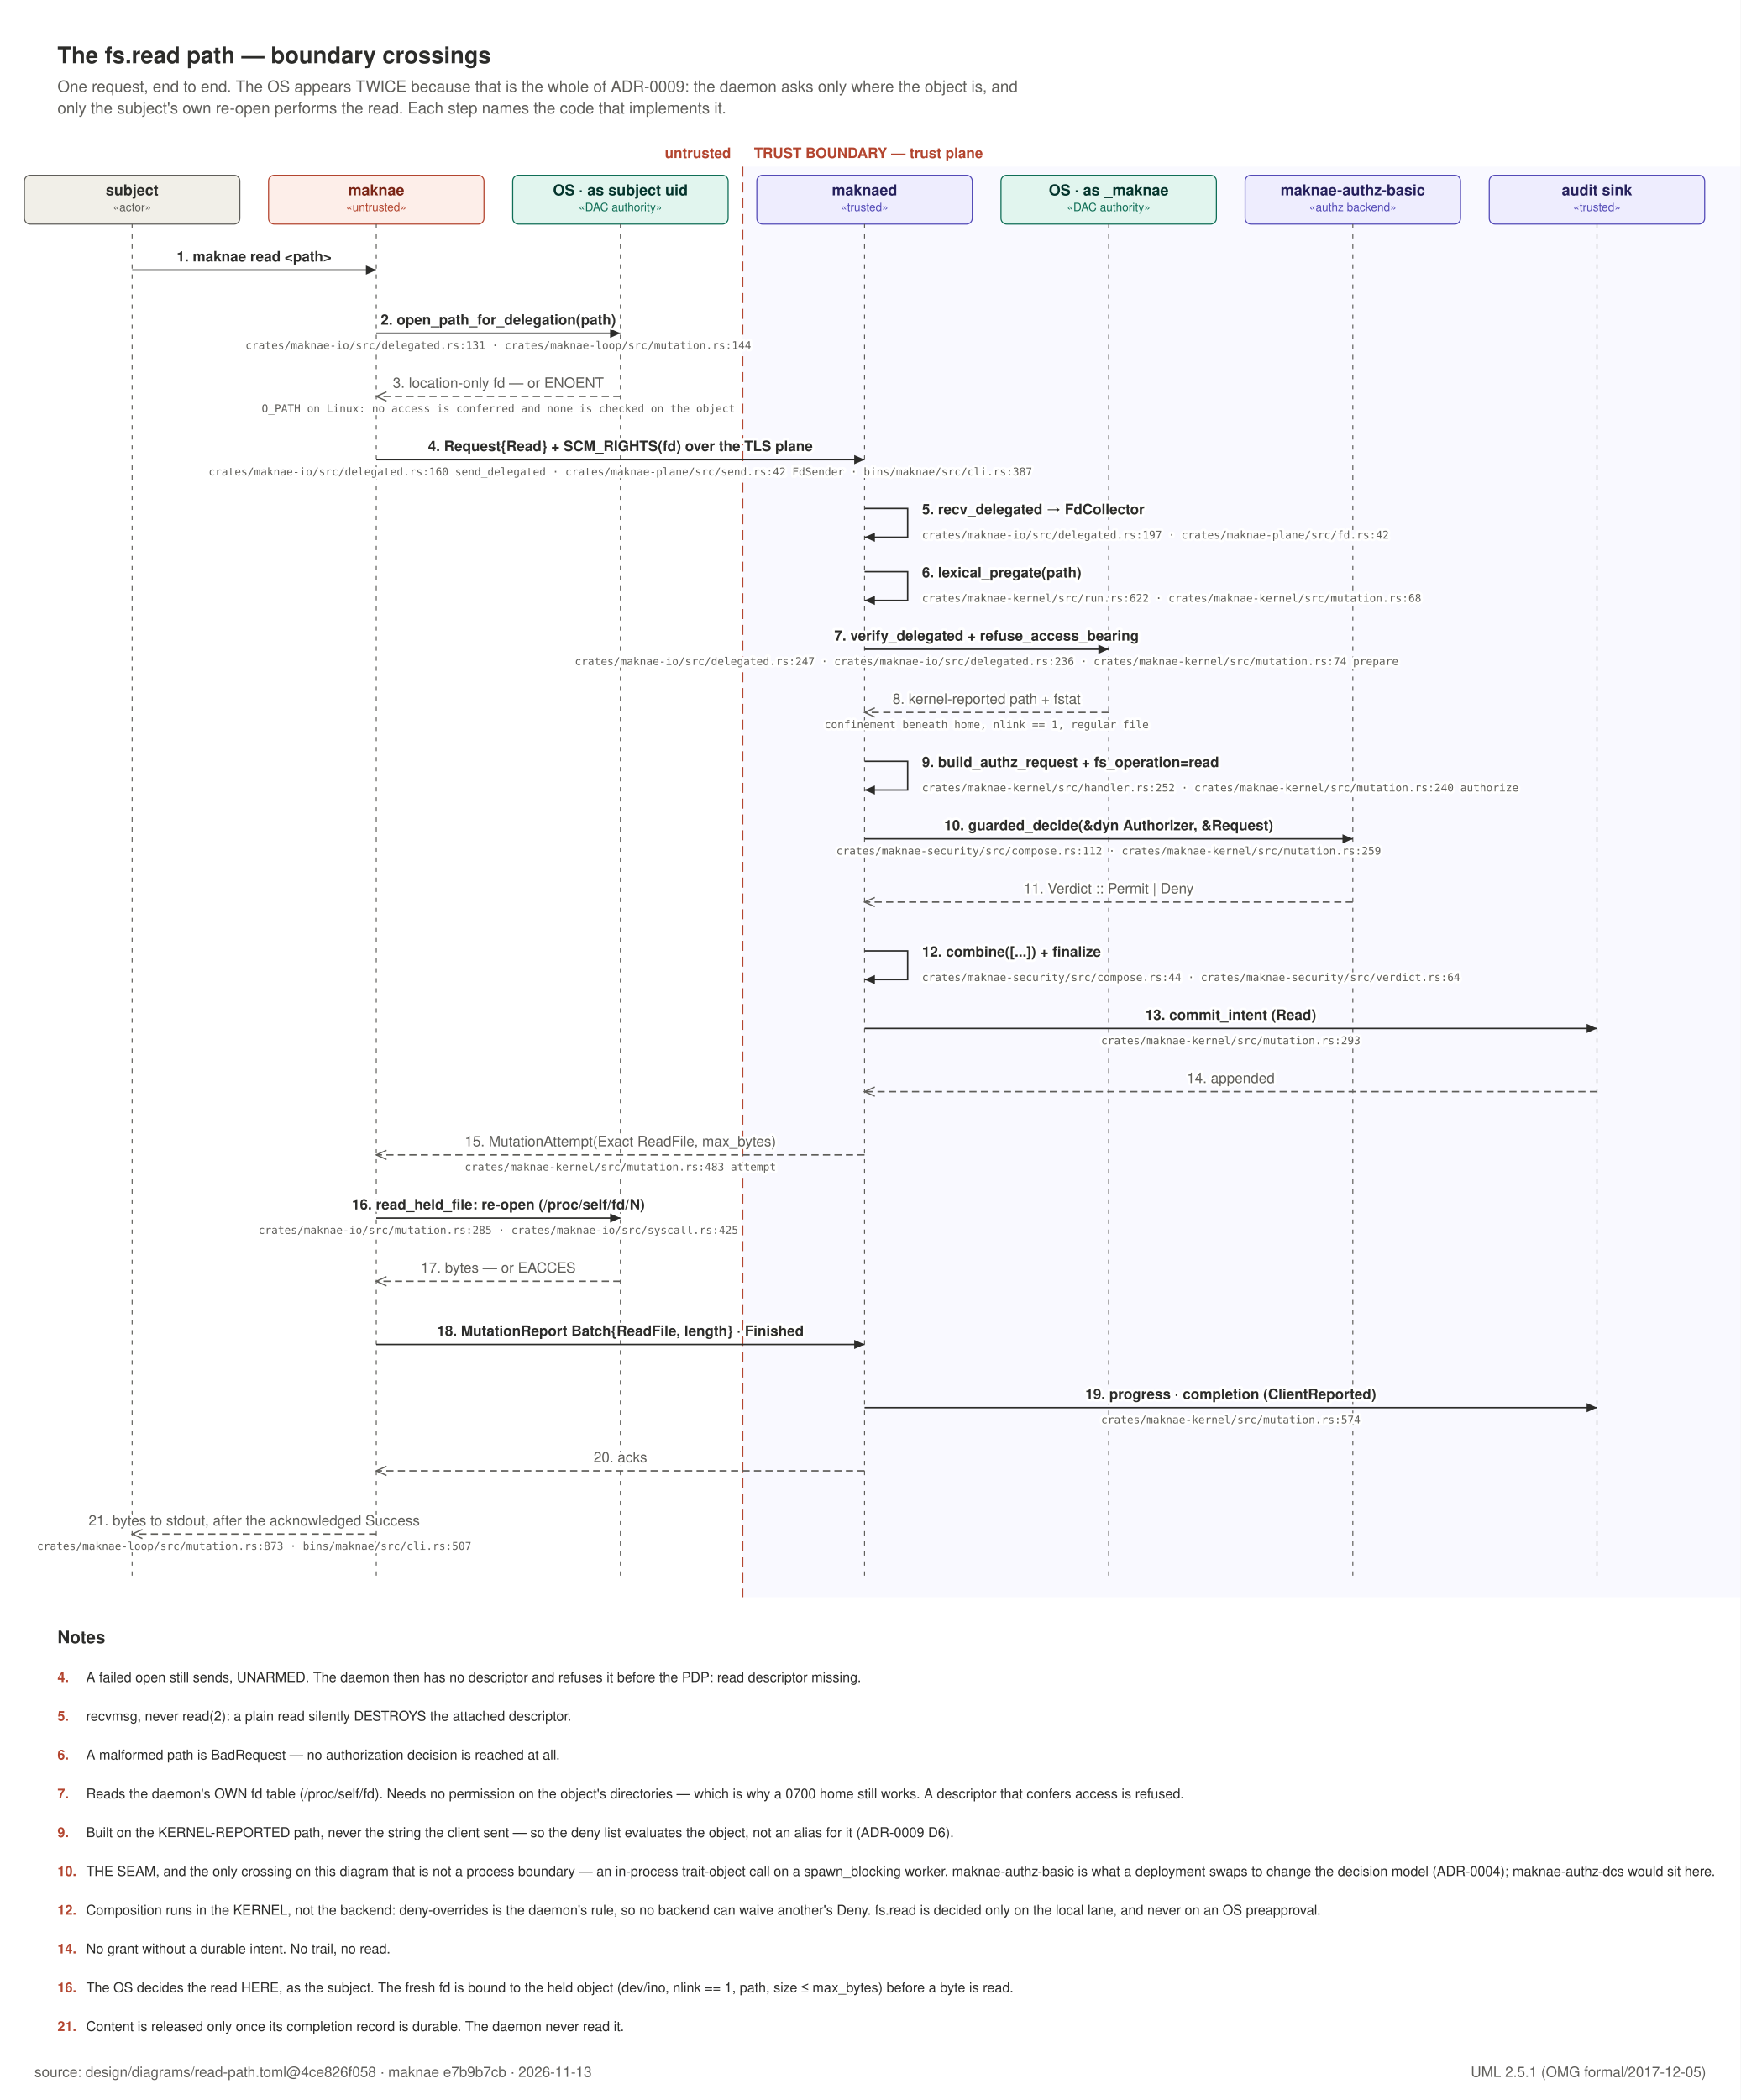
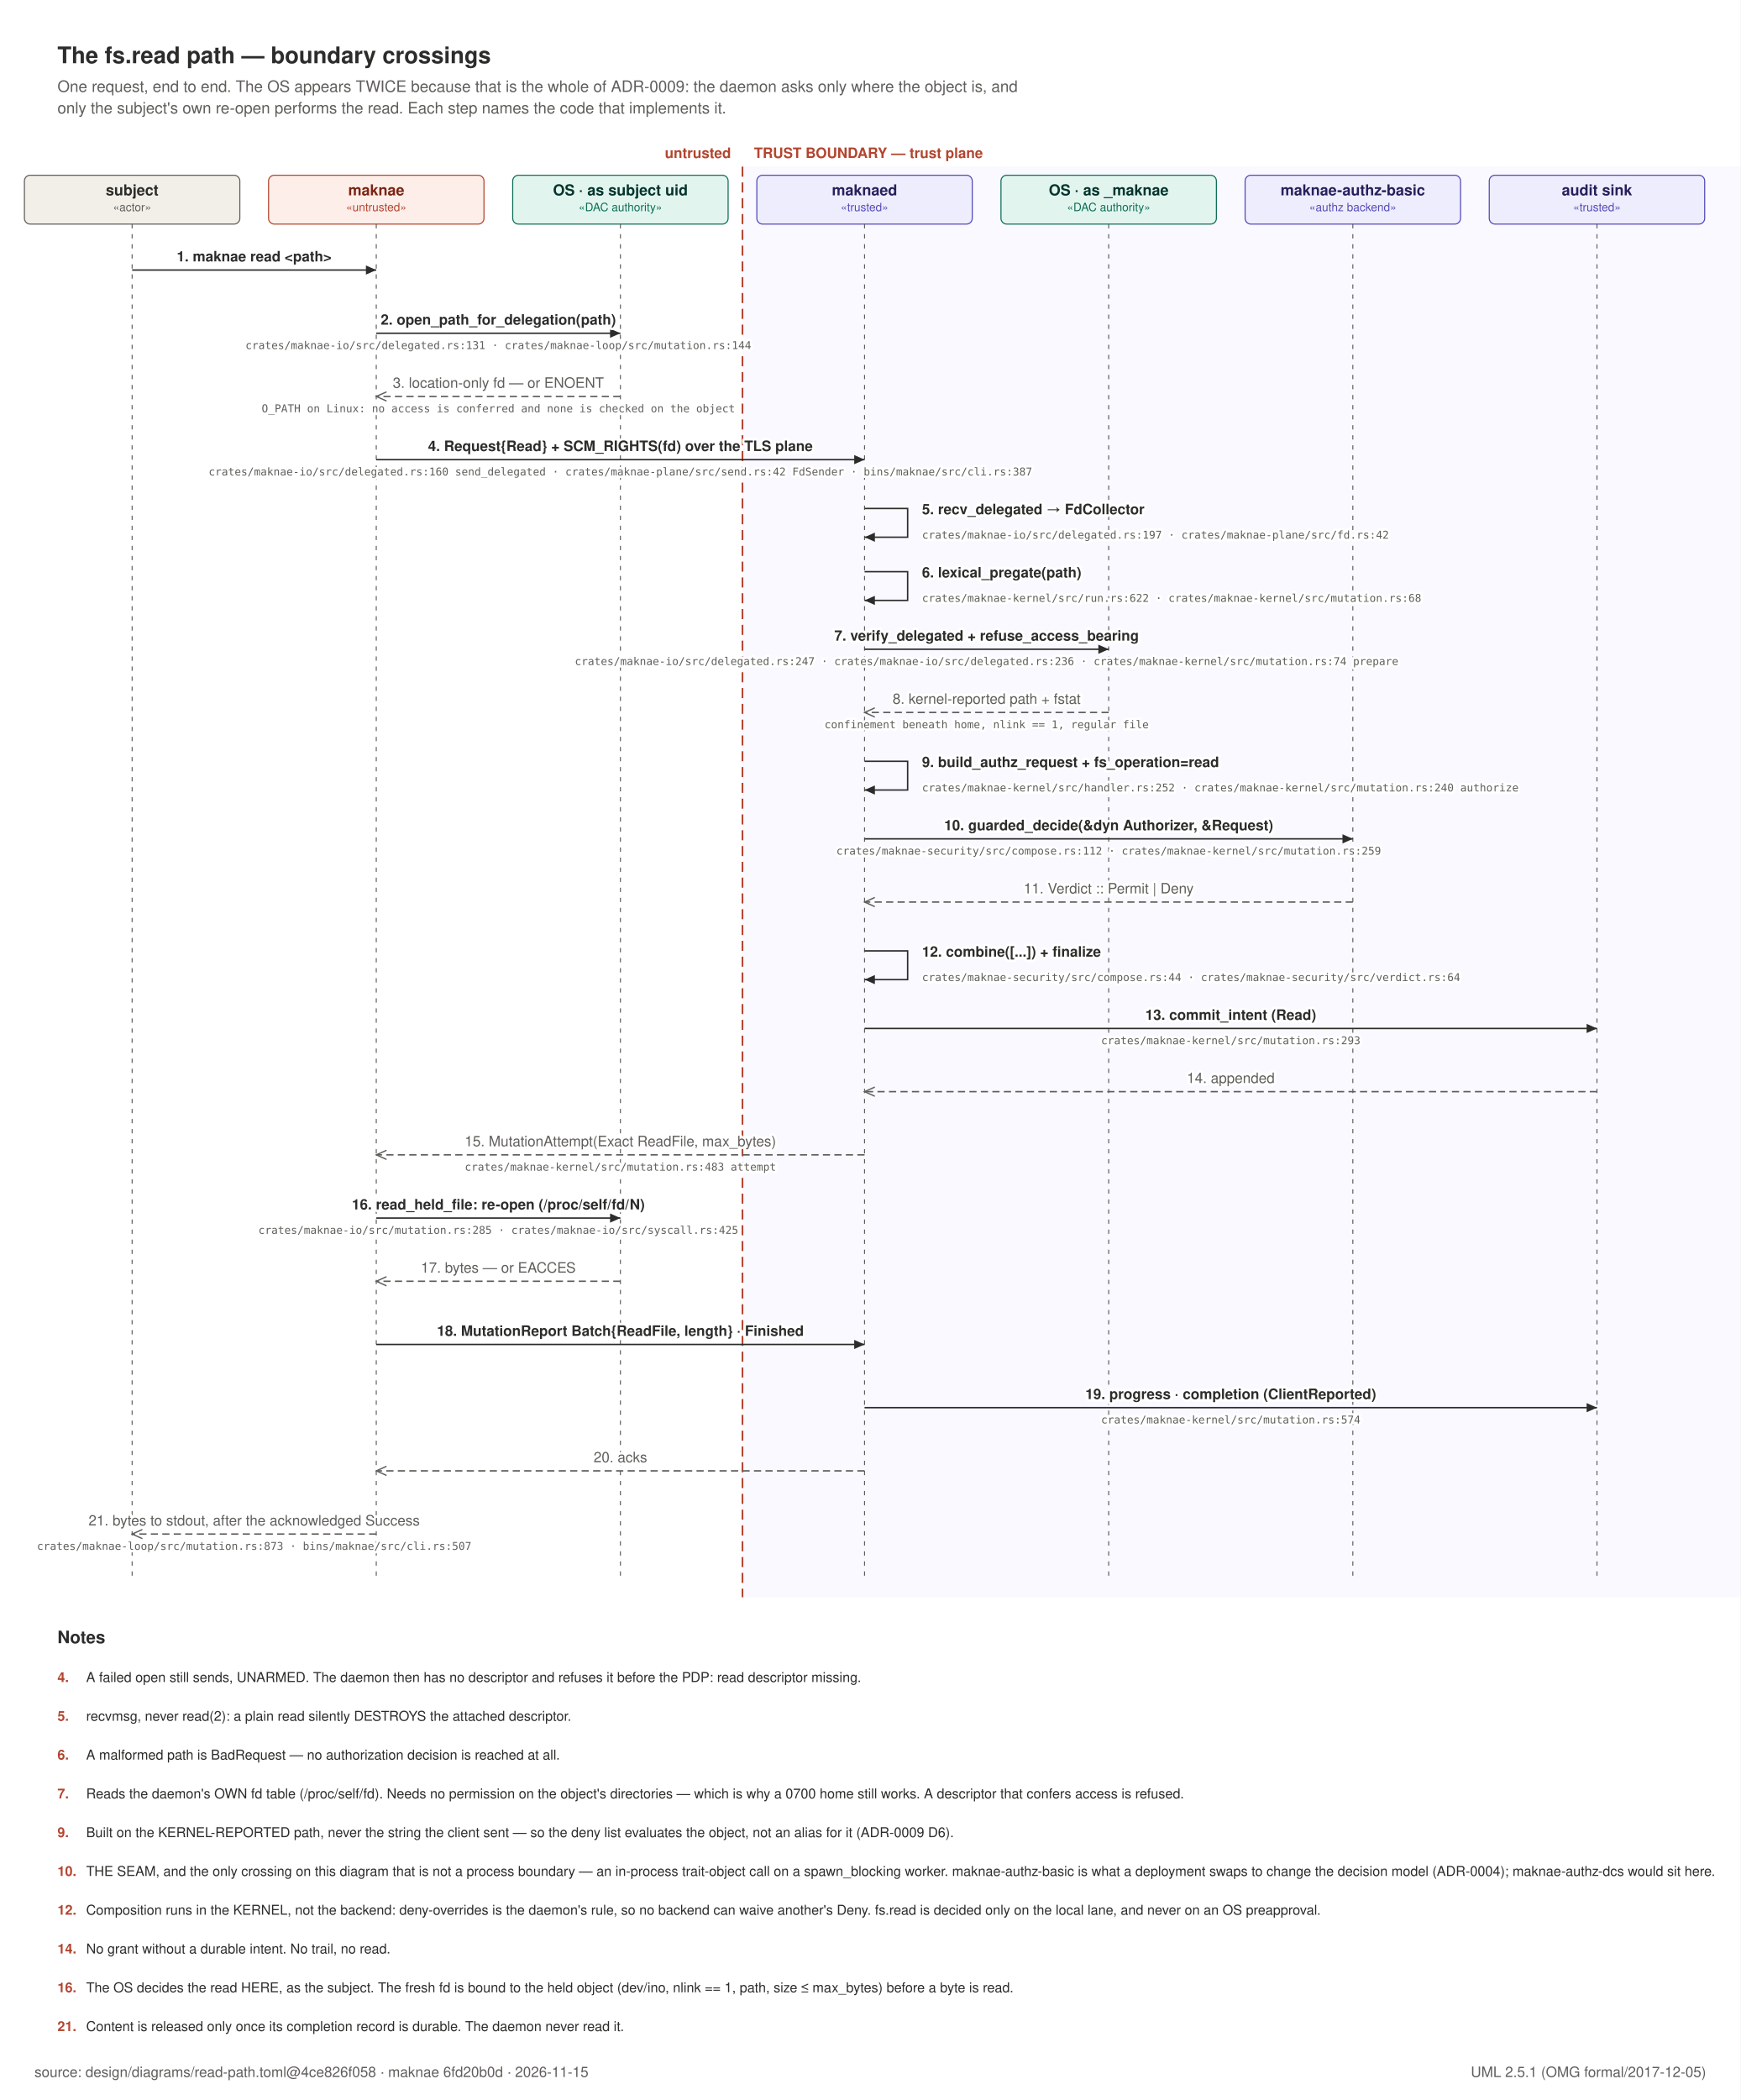
<svg xmlns="http://www.w3.org/2000/svg" width="1212" height="1462" viewBox="0 0 1212 1462" role="img">
  <rect x="0" y="0" width="1212" height="1462" fill="#FFFFFF" />
  <text x="40" y="44" text-anchor="start" font-family="Helvetica, Arial, sans-serif" font-size="16" font-weight="600" fill="#2C2C2A">The fs.read path — boundary crossings</text>
  <text x="40" y="64" text-anchor="start" font-family="Helvetica, Arial, sans-serif" font-size="11" font-weight="400" fill="#5F5E5A">One request, end to end. The OS appears TWICE because that is the whole of ADR-0009: the daemon asks only where the object is, and</text>
  <text x="40" y="79" text-anchor="start" font-family="Helvetica, Arial, sans-serif" font-size="11" font-weight="400" fill="#5F5E5A">only the subject's own re-open performs the read. Each step names the code that implements it.</text>
  <defs>
    <marker id="call" viewBox="0 0 10 10" refX="9" refY="5" markerWidth="8" markerHeight="8" orient="auto-start-reverse">
      <path d="M 0 1 L 9 5 L 0 9 z" fill="#2C2C2A" />
    </marker>
    <marker id="rep" viewBox="0 0 10 10" refX="9" refY="5" markerWidth="8" markerHeight="8" orient="auto-start-reverse">
      <path d="M 0 1 L 9 5 L 0 9" fill="none" stroke="#5F5E5A" stroke-width="1.1" />
    </marker>
  </defs>
  <rect x="517.0" y="116" width="695.0" height="996" fill="#EEEDFE" opacity="0.35" />
  <line x1="517.0" y1="116" x2="517.0" y2="1112" stroke="#B3452F" stroke-width="1.2" stroke-dasharray="7 4" />
  <text x="509.0" y="110" text-anchor="end" font-family="Helvetica, Arial, sans-serif" font-size="10" font-weight="600" fill="#B3452F">untrusted</text>
  <text x="525.0" y="110" text-anchor="start" font-family="Helvetica, Arial, sans-serif" font-size="10" font-weight="600" fill="#B3452F">TRUST BOUNDARY — trust plane</text>
  <rect x="17.0" y="122" width="150" height="34" rx="4" fill="#F1EFE8" stroke="#5F5E5A" stroke-width="0.75" />
  <text x="92" y="136" text-anchor="middle" font-family="Helvetica, Arial, sans-serif" font-size="10.5" font-weight="600" fill="#2C2C2A">subject</text>
  <text x="92" y="147" text-anchor="middle" font-family="Helvetica, Arial, sans-serif" font-size="8" font-weight="400" fill="#5F5E5A">«actor»</text>
  <line x1="92" y1="156" x2="92" y2="1100" stroke="#5F5E5A" stroke-width="0.7" stroke-dasharray="3 4" />
  <rect x="187.0" y="122" width="150" height="34" rx="4" fill="#FDEEE9" stroke="#B3452F" stroke-width="0.75" />
  <text x="262" y="136" text-anchor="middle" font-family="Helvetica, Arial, sans-serif" font-size="10.5" font-weight="600" fill="#7A2415">maknae</text>
  <text x="262" y="147" text-anchor="middle" font-family="Helvetica, Arial, sans-serif" font-size="8" font-weight="400" fill="#B3452F">«untrusted»</text>
  <line x1="262" y1="156" x2="262" y2="1100" stroke="#5F5E5A" stroke-width="0.7" stroke-dasharray="3 4" />
  <rect x="357.0" y="122" width="150" height="34" rx="4" fill="#E1F5EE" stroke="#0F6E56" stroke-width="0.75" />
  <text x="432" y="136" text-anchor="middle" font-family="Helvetica, Arial, sans-serif" font-size="10.5" font-weight="600" fill="#04342C">OS · as subject uid</text>
  <text x="432" y="147" text-anchor="middle" font-family="Helvetica, Arial, sans-serif" font-size="8" font-weight="400" fill="#0F6E56">«DAC authority»</text>
  <line x1="432" y1="156" x2="432" y2="1100" stroke="#5F5E5A" stroke-width="0.7" stroke-dasharray="3 4" />
  <rect x="527.0" y="122" width="150" height="34" rx="4" fill="#EEEDFE" stroke="#534AB7" stroke-width="0.75" />
  <text x="602" y="136" text-anchor="middle" font-family="Helvetica, Arial, sans-serif" font-size="10.5" font-weight="600" fill="#26215C">maknaed</text>
  <text x="602" y="147" text-anchor="middle" font-family="Helvetica, Arial, sans-serif" font-size="8" font-weight="400" fill="#534AB7">«trusted»</text>
  <line x1="602" y1="156" x2="602" y2="1100" stroke="#5F5E5A" stroke-width="0.7" stroke-dasharray="3 4" />
  <rect x="697.0" y="122" width="150" height="34" rx="4" fill="#E1F5EE" stroke="#0F6E56" stroke-width="0.75" />
  <text x="772" y="136" text-anchor="middle" font-family="Helvetica, Arial, sans-serif" font-size="10.5" font-weight="600" fill="#04342C">OS · as _maknae</text>
  <text x="772" y="147" text-anchor="middle" font-family="Helvetica, Arial, sans-serif" font-size="8" font-weight="400" fill="#0F6E56">«DAC authority»</text>
  <line x1="772" y1="156" x2="772" y2="1100" stroke="#5F5E5A" stroke-width="0.7" stroke-dasharray="3 4" />
  <rect x="867.0" y="122" width="150" height="34" rx="4" fill="#EEEDFE" stroke="#534AB7" stroke-width="0.75" />
  <text x="942" y="136" text-anchor="middle" font-family="Helvetica, Arial, sans-serif" font-size="10.5" font-weight="600" fill="#26215C">maknae-authz-basic</text>
  <text x="942" y="147" text-anchor="middle" font-family="Helvetica, Arial, sans-serif" font-size="8" font-weight="400" fill="#534AB7">«authz backend»</text>
  <line x1="942" y1="156" x2="942" y2="1100" stroke="#5F5E5A" stroke-width="0.7" stroke-dasharray="3 4" />
  <rect x="1037.0" y="122" width="150" height="34" rx="4" fill="#EEEDFE" stroke="#534AB7" stroke-width="0.75" />
  <text x="1112" y="136" text-anchor="middle" font-family="Helvetica, Arial, sans-serif" font-size="10.5" font-weight="600" fill="#26215C">audit sink</text>
  <text x="1112" y="147" text-anchor="middle" font-family="Helvetica, Arial, sans-serif" font-size="8" font-weight="400" fill="#534AB7">«trusted»</text>
  <line x1="1112" y1="156" x2="1112" y2="1100" stroke="#5F5E5A" stroke-width="0.7" stroke-dasharray="3 4" />
  <line x1="92" y1="188" x2="262" y2="188" stroke="#2C2C2A" stroke-width="1" marker-end="url(#call)" />
  <text x="177.0" y="182" text-anchor="middle" font-family="Helvetica, Arial, sans-serif" font-size="10" font-weight="600" fill="#2C2C2A" stroke="#FFFFFF" stroke-width="3.5" paint-order="stroke" stroke-linejoin="round">1. maknae read &lt;path&gt;</text>
  <line x1="262" y1="232" x2="432" y2="232" stroke="#2C2C2A" stroke-width="1" marker-end="url(#call)" />
  <text x="347.0" y="226" text-anchor="middle" font-family="Helvetica, Arial, sans-serif" font-size="10" font-weight="600" fill="#2C2C2A" stroke="#FFFFFF" stroke-width="3.5" paint-order="stroke" stroke-linejoin="round">2. open_path_for_delegation(path)</text>
  <text x="347.0" y="243" text-anchor="middle" font-family="ui-monospace, SFMono-Regular, Menlo, monospace" font-size="7.5" font-weight="400" fill="#5F5E5A" stroke="#FFFFFF" stroke-width="3.5" paint-order="stroke" stroke-linejoin="round">crates/maknae-io/src/delegated.rs:131 · crates/maknae-loop/src/mutation.rs:144</text>
  <line x1="432" y1="276" x2="262" y2="276" stroke="#5F5E5A" stroke-width="1" stroke-dasharray="5 3" marker-end="url(#rep)" />
  <text x="347.0" y="270" text-anchor="middle" font-family="Helvetica, Arial, sans-serif" font-size="10" font-weight="400" fill="#5F5E5A" stroke="#FFFFFF" stroke-width="3.5" paint-order="stroke" stroke-linejoin="round">3. location-only fd — or ENOENT</text>
  <text x="347.0" y="287" text-anchor="middle" font-family="ui-monospace, SFMono-Regular, Menlo, monospace" font-size="7.5" font-weight="400" fill="#5F5E5A" stroke="#FFFFFF" stroke-width="3.5" paint-order="stroke" stroke-linejoin="round">O_PATH on Linux: no access is conferred and none is checked on the object</text>
  <line x1="262" y1="320" x2="602" y2="320" stroke="#2C2C2A" stroke-width="1" marker-end="url(#call)" />
  <text x="432.0" y="314" text-anchor="middle" font-family="Helvetica, Arial, sans-serif" font-size="10" font-weight="600" fill="#2C2C2A" stroke="#FFFFFF" stroke-width="3.5" paint-order="stroke" stroke-linejoin="round">4. Request{Read} + SCM_RIGHTS(fd) over the TLS plane</text>
  <text x="432.0" y="331" text-anchor="middle" font-family="ui-monospace, SFMono-Regular, Menlo, monospace" font-size="7.5" font-weight="400" fill="#5F5E5A" stroke="#FFFFFF" stroke-width="3.5" paint-order="stroke" stroke-linejoin="round">crates/maknae-io/src/delegated.rs:160 send_delegated · crates/maknae-plane/src/send.rs:42 FdSender · bins/maknae/src/cli.rs:387</text>
  <path d="M 602 354 h 30 v 20 h -30" fill="none" stroke="#2C2C2A" stroke-width="1" marker-end="url(#call)" />
  <text x="642" y="358" text-anchor="start" font-family="Helvetica, Arial, sans-serif" font-size="10" font-weight="600" fill="#2C2C2A" stroke="#FFFFFF" stroke-width="3.5" paint-order="stroke" stroke-linejoin="round">5. recv_delegated → FdCollector</text>
  <text x="642" y="375" text-anchor="start" font-family="ui-monospace, SFMono-Regular, Menlo, monospace" font-size="7.5" font-weight="400" fill="#5F5E5A" stroke="#FFFFFF" stroke-width="3.5" paint-order="stroke" stroke-linejoin="round">crates/maknae-io/src/delegated.rs:197 · crates/maknae-plane/src/fd.rs:42</text>
  <path d="M 602 398 h 30 v 20 h -30" fill="none" stroke="#2C2C2A" stroke-width="1" marker-end="url(#call)" />
  <text x="642" y="402" text-anchor="start" font-family="Helvetica, Arial, sans-serif" font-size="10" font-weight="600" fill="#2C2C2A" stroke="#FFFFFF" stroke-width="3.5" paint-order="stroke" stroke-linejoin="round">6. lexical_pregate(path)</text>
  <text x="642" y="419" text-anchor="start" font-family="ui-monospace, SFMono-Regular, Menlo, monospace" font-size="7.5" font-weight="400" fill="#5F5E5A" stroke="#FFFFFF" stroke-width="3.5" paint-order="stroke" stroke-linejoin="round">crates/maknae-kernel/src/run.rs:622 · crates/maknae-kernel/src/mutation.rs:68</text>
  <line x1="602" y1="452" x2="772" y2="452" stroke="#2C2C2A" stroke-width="1" marker-end="url(#call)" />
  <text x="687.0" y="446" text-anchor="middle" font-family="Helvetica, Arial, sans-serif" font-size="10" font-weight="600" fill="#2C2C2A" stroke="#FFFFFF" stroke-width="3.5" paint-order="stroke" stroke-linejoin="round">7. verify_delegated + refuse_access_bearing</text>
  <text x="687.0" y="463" text-anchor="middle" font-family="ui-monospace, SFMono-Regular, Menlo, monospace" font-size="7.5" font-weight="400" fill="#5F5E5A" stroke="#FFFFFF" stroke-width="3.5" paint-order="stroke" stroke-linejoin="round">crates/maknae-io/src/delegated.rs:247 · crates/maknae-io/src/delegated.rs:236 · crates/maknae-kernel/src/mutation.rs:74 prepare</text>
  <line x1="772" y1="496" x2="602" y2="496" stroke="#5F5E5A" stroke-width="1" stroke-dasharray="5 3" marker-end="url(#rep)" />
  <text x="687.0" y="490" text-anchor="middle" font-family="Helvetica, Arial, sans-serif" font-size="10" font-weight="400" fill="#5F5E5A" stroke="#FFFFFF" stroke-width="3.5" paint-order="stroke" stroke-linejoin="round">8. kernel-reported path + fstat</text>
  <text x="687.0" y="507" text-anchor="middle" font-family="ui-monospace, SFMono-Regular, Menlo, monospace" font-size="7.5" font-weight="400" fill="#5F5E5A" stroke="#FFFFFF" stroke-width="3.5" paint-order="stroke" stroke-linejoin="round">confinement beneath home, nlink == 1, regular file</text>
  <path d="M 602 530 h 30 v 20 h -30" fill="none" stroke="#2C2C2A" stroke-width="1" marker-end="url(#call)" />
  <text x="642" y="534" text-anchor="start" font-family="Helvetica, Arial, sans-serif" font-size="10" font-weight="600" fill="#2C2C2A" stroke="#FFFFFF" stroke-width="3.5" paint-order="stroke" stroke-linejoin="round">9. build_authz_request + fs_operation=read</text>
  <text x="642" y="551" text-anchor="start" font-family="ui-monospace, SFMono-Regular, Menlo, monospace" font-size="7.5" font-weight="400" fill="#5F5E5A" stroke="#FFFFFF" stroke-width="3.5" paint-order="stroke" stroke-linejoin="round">crates/maknae-kernel/src/handler.rs:252 · crates/maknae-kernel/src/mutation.rs:240 authorize</text>
  <line x1="602" y1="584" x2="942" y2="584" stroke="#2C2C2A" stroke-width="1" marker-end="url(#call)" />
  <text x="772.0" y="578" text-anchor="middle" font-family="Helvetica, Arial, sans-serif" font-size="10" font-weight="600" fill="#2C2C2A" stroke="#FFFFFF" stroke-width="3.5" paint-order="stroke" stroke-linejoin="round">10. guarded_decide(&amp;dyn Authorizer, &amp;Request)</text>
  <text x="772.0" y="595" text-anchor="middle" font-family="ui-monospace, SFMono-Regular, Menlo, monospace" font-size="7.5" font-weight="400" fill="#5F5E5A" stroke="#FFFFFF" stroke-width="3.5" paint-order="stroke" stroke-linejoin="round">crates/maknae-security/src/compose.rs:112 · crates/maknae-kernel/src/mutation.rs:259</text>
  <line x1="942" y1="628" x2="602" y2="628" stroke="#5F5E5A" stroke-width="1" stroke-dasharray="5 3" marker-end="url(#rep)" />
  <text x="772.0" y="622" text-anchor="middle" font-family="Helvetica, Arial, sans-serif" font-size="10" font-weight="400" fill="#5F5E5A" stroke="#FFFFFF" stroke-width="3.5" paint-order="stroke" stroke-linejoin="round">11. Verdict :: Permit | Deny</text>
  <path d="M 602 662 h 30 v 20 h -30" fill="none" stroke="#2C2C2A" stroke-width="1" marker-end="url(#call)" />
  <text x="642" y="666" text-anchor="start" font-family="Helvetica, Arial, sans-serif" font-size="10" font-weight="600" fill="#2C2C2A" stroke="#FFFFFF" stroke-width="3.5" paint-order="stroke" stroke-linejoin="round">12. combine([...]) + finalize</text>
  <text x="642" y="683" text-anchor="start" font-family="ui-monospace, SFMono-Regular, Menlo, monospace" font-size="7.5" font-weight="400" fill="#5F5E5A" stroke="#FFFFFF" stroke-width="3.5" paint-order="stroke" stroke-linejoin="round">crates/maknae-security/src/compose.rs:44 · crates/maknae-security/src/verdict.rs:64</text>
  <line x1="602" y1="716" x2="1112" y2="716" stroke="#2C2C2A" stroke-width="1" marker-end="url(#call)" />
  <text x="857.0" y="710" text-anchor="middle" font-family="Helvetica, Arial, sans-serif" font-size="10" font-weight="600" fill="#2C2C2A" stroke="#FFFFFF" stroke-width="3.5" paint-order="stroke" stroke-linejoin="round">13. commit_intent (Read)</text>
  <text x="857.0" y="727" text-anchor="middle" font-family="ui-monospace, SFMono-Regular, Menlo, monospace" font-size="7.5" font-weight="400" fill="#5F5E5A" stroke="#FFFFFF" stroke-width="3.5" paint-order="stroke" stroke-linejoin="round">crates/maknae-kernel/src/mutation.rs:293</text>
  <line x1="1112" y1="760" x2="602" y2="760" stroke="#5F5E5A" stroke-width="1" stroke-dasharray="5 3" marker-end="url(#rep)" />
  <text x="857.0" y="754" text-anchor="middle" font-family="Helvetica, Arial, sans-serif" font-size="10" font-weight="400" fill="#5F5E5A" stroke="#FFFFFF" stroke-width="3.5" paint-order="stroke" stroke-linejoin="round">14. appended</text>
  <line x1="602" y1="804" x2="262" y2="804" stroke="#5F5E5A" stroke-width="1" stroke-dasharray="5 3" marker-end="url(#rep)" />
  <text x="432.0" y="798" text-anchor="middle" font-family="Helvetica, Arial, sans-serif" font-size="10" font-weight="400" fill="#5F5E5A" stroke="#FFFFFF" stroke-width="3.5" paint-order="stroke" stroke-linejoin="round">15. MutationAttempt(Exact ReadFile, max_bytes)</text>
  <text x="432.0" y="815" text-anchor="middle" font-family="ui-monospace, SFMono-Regular, Menlo, monospace" font-size="7.5" font-weight="400" fill="#5F5E5A" stroke="#FFFFFF" stroke-width="3.5" paint-order="stroke" stroke-linejoin="round">crates/maknae-kernel/src/mutation.rs:483 attempt</text>
  <line x1="262" y1="848" x2="432" y2="848" stroke="#2C2C2A" stroke-width="1" marker-end="url(#call)" />
  <text x="347.0" y="842" text-anchor="middle" font-family="Helvetica, Arial, sans-serif" font-size="10" font-weight="600" fill="#2C2C2A" stroke="#FFFFFF" stroke-width="3.5" paint-order="stroke" stroke-linejoin="round">16. read_held_file: re-open (/proc/self/fd/N)</text>
  <text x="347.0" y="859" text-anchor="middle" font-family="ui-monospace, SFMono-Regular, Menlo, monospace" font-size="7.5" font-weight="400" fill="#5F5E5A" stroke="#FFFFFF" stroke-width="3.5" paint-order="stroke" stroke-linejoin="round">crates/maknae-io/src/mutation.rs:285 · crates/maknae-io/src/syscall.rs:425</text>
  <line x1="432" y1="892" x2="262" y2="892" stroke="#5F5E5A" stroke-width="1" stroke-dasharray="5 3" marker-end="url(#rep)" />
  <text x="347.0" y="886" text-anchor="middle" font-family="Helvetica, Arial, sans-serif" font-size="10" font-weight="400" fill="#5F5E5A" stroke="#FFFFFF" stroke-width="3.5" paint-order="stroke" stroke-linejoin="round">17. bytes — or EACCES</text>
  <line x1="262" y1="936" x2="602" y2="936" stroke="#2C2C2A" stroke-width="1" marker-end="url(#call)" />
  <text x="432.0" y="930" text-anchor="middle" font-family="Helvetica, Arial, sans-serif" font-size="10" font-weight="600" fill="#2C2C2A" stroke="#FFFFFF" stroke-width="3.5" paint-order="stroke" stroke-linejoin="round">18. MutationReport Batch{ReadFile, length} · Finished</text>
  <line x1="602" y1="980" x2="1112" y2="980" stroke="#2C2C2A" stroke-width="1" marker-end="url(#call)" />
  <text x="857.0" y="974" text-anchor="middle" font-family="Helvetica, Arial, sans-serif" font-size="10" font-weight="600" fill="#2C2C2A" stroke="#FFFFFF" stroke-width="3.5" paint-order="stroke" stroke-linejoin="round">19. progress · completion (ClientReported)</text>
  <text x="857.0" y="991" text-anchor="middle" font-family="ui-monospace, SFMono-Regular, Menlo, monospace" font-size="7.5" font-weight="400" fill="#5F5E5A" stroke="#FFFFFF" stroke-width="3.5" paint-order="stroke" stroke-linejoin="round">crates/maknae-kernel/src/mutation.rs:574</text>
  <line x1="602" y1="1024" x2="262" y2="1024" stroke="#5F5E5A" stroke-width="1" stroke-dasharray="5 3" marker-end="url(#rep)" />
  <text x="432.0" y="1018" text-anchor="middle" font-family="Helvetica, Arial, sans-serif" font-size="10" font-weight="400" fill="#5F5E5A" stroke="#FFFFFF" stroke-width="3.5" paint-order="stroke" stroke-linejoin="round">20. acks</text>
  <line x1="262" y1="1068" x2="92" y2="1068" stroke="#5F5E5A" stroke-width="1" stroke-dasharray="5 3" marker-end="url(#rep)" />
  <text x="177.0" y="1062" text-anchor="middle" font-family="Helvetica, Arial, sans-serif" font-size="10" font-weight="400" fill="#5F5E5A" stroke="#FFFFFF" stroke-width="3.5" paint-order="stroke" stroke-linejoin="round">21. bytes to stdout, after the acknowledged Success</text>
  <text x="177.0" y="1079" text-anchor="middle" font-family="ui-monospace, SFMono-Regular, Menlo, monospace" font-size="7.5" font-weight="400" fill="#5F5E5A" stroke="#FFFFFF" stroke-width="3.5" paint-order="stroke" stroke-linejoin="round">crates/maknae-loop/src/mutation.rs:873 · bins/maknae/src/cli.rs:507</text>
  <text x="40" y="1144" text-anchor="start" font-family="Helvetica, Arial, sans-serif" font-size="12" font-weight="600" fill="#2C2C2A">Notes</text>
  <text x="40" y="1171" text-anchor="start" font-family="Helvetica, Arial, sans-serif" font-size="9.5" font-weight="600" fill="#B3452F">4.</text>
  <text x="60" y="1171" text-anchor="start" font-family="Helvetica, Arial, sans-serif" font-size="9.5" font-weight="400" fill="#2C2C2A">A failed open still sends, UNARMED. The daemon then has no descriptor and refuses it before the PDP: read descriptor missing.</text>
  <text x="40" y="1198" text-anchor="start" font-family="Helvetica, Arial, sans-serif" font-size="9.5" font-weight="600" fill="#B3452F">5.</text>
  <text x="60" y="1198" text-anchor="start" font-family="Helvetica, Arial, sans-serif" font-size="9.5" font-weight="400" fill="#2C2C2A">recvmsg, never read(2): a plain read silently DESTROYS the attached descriptor.</text>
  <text x="40" y="1225" text-anchor="start" font-family="Helvetica, Arial, sans-serif" font-size="9.5" font-weight="600" fill="#B3452F">6.</text>
  <text x="60" y="1225" text-anchor="start" font-family="Helvetica, Arial, sans-serif" font-size="9.5" font-weight="400" fill="#2C2C2A">A malformed path is BadRequest — no authorization decision is reached at all.</text>
  <text x="40" y="1252" text-anchor="start" font-family="Helvetica, Arial, sans-serif" font-size="9.5" font-weight="600" fill="#B3452F">7.</text>
  <text x="60" y="1252" text-anchor="start" font-family="Helvetica, Arial, sans-serif" font-size="9.5" font-weight="400" fill="#2C2C2A">Reads the daemon's OWN fd table (/proc/self/fd). Needs no permission on the object's directories — which is why a 0700 home still works. A descriptor that confers access is refused.</text>
  <text x="40" y="1279" text-anchor="start" font-family="Helvetica, Arial, sans-serif" font-size="9.5" font-weight="600" fill="#B3452F">9.</text>
  <text x="60" y="1279" text-anchor="start" font-family="Helvetica, Arial, sans-serif" font-size="9.5" font-weight="400" fill="#2C2C2A">Built on the KERNEL-REPORTED path, never the string the client sent — so the deny list evaluates the object, not an alias for it (ADR-0009 D6).</text>
  <text x="40" y="1306" text-anchor="start" font-family="Helvetica, Arial, sans-serif" font-size="9.5" font-weight="600" fill="#B3452F">10.</text>
  <text x="60" y="1306" text-anchor="start" font-family="Helvetica, Arial, sans-serif" font-size="9.5" font-weight="400" fill="#2C2C2A">THE SEAM, and the only crossing on this diagram that is not a process boundary — an in-process trait-object call on a spawn_blocking worker. maknae-authz-basic is what a deployment swaps to change the decision model (ADR-0004); maknae-authz-dcs would sit here.</text>
  <text x="40" y="1333" text-anchor="start" font-family="Helvetica, Arial, sans-serif" font-size="9.5" font-weight="600" fill="#B3452F">12.</text>
  <text x="60" y="1333" text-anchor="start" font-family="Helvetica, Arial, sans-serif" font-size="9.5" font-weight="400" fill="#2C2C2A">Composition runs in the KERNEL, not the backend: deny-overrides is the daemon's rule, so no backend can waive another's Deny. fs.read is decided only on the local lane, and never on an OS preapproval.</text>
  <text x="40" y="1360" text-anchor="start" font-family="Helvetica, Arial, sans-serif" font-size="9.5" font-weight="600" fill="#B3452F">14.</text>
  <text x="60" y="1360" text-anchor="start" font-family="Helvetica, Arial, sans-serif" font-size="9.5" font-weight="400" fill="#2C2C2A">No grant without a durable intent. No trail, no read.</text>
  <text x="40" y="1387" text-anchor="start" font-family="Helvetica, Arial, sans-serif" font-size="9.5" font-weight="600" fill="#B3452F">16.</text>
  <text x="60" y="1387" text-anchor="start" font-family="Helvetica, Arial, sans-serif" font-size="9.5" font-weight="400" fill="#2C2C2A">The OS decides the read HERE, as the subject. The fresh fd is bound to the held object (dev/ino, nlink == 1, path, size ≤ max_bytes) before a byte is read.</text>
  <text x="40" y="1414" text-anchor="start" font-family="Helvetica, Arial, sans-serif" font-size="9.5" font-weight="600" fill="#B3452F">21.</text>
  <text x="60" y="1414" text-anchor="start" font-family="Helvetica, Arial, sans-serif" font-size="9.5" font-weight="400" fill="#2C2C2A">Content is released only once its completion record is durable. The daemon never read it.</text>
-   <text x="24" y="1446" text-anchor="start" font-family="Helvetica, Arial, sans-serif" font-size="10" font-weight="400" fill="#5F5E5A">source: design/diagrams/read-path.toml@4ce826f058 · maknae e7b9b7cb · 2026-11-13</text>
+   <text x="24" y="1446" text-anchor="start" font-family="Helvetica, Arial, sans-serif" font-size="10" font-weight="400" fill="#5F5E5A">source: design/diagrams/read-path.toml@4ce826f058 · maknae 6fd20b0d · 2026-11-15</text>
  <text x="1188" y="1446" text-anchor="end" font-family="Helvetica, Arial, sans-serif" font-size="10" font-weight="400" fill="#5F5E5A">UML 2.5.1 (OMG formal/2017-12-05)</text>
</svg>
